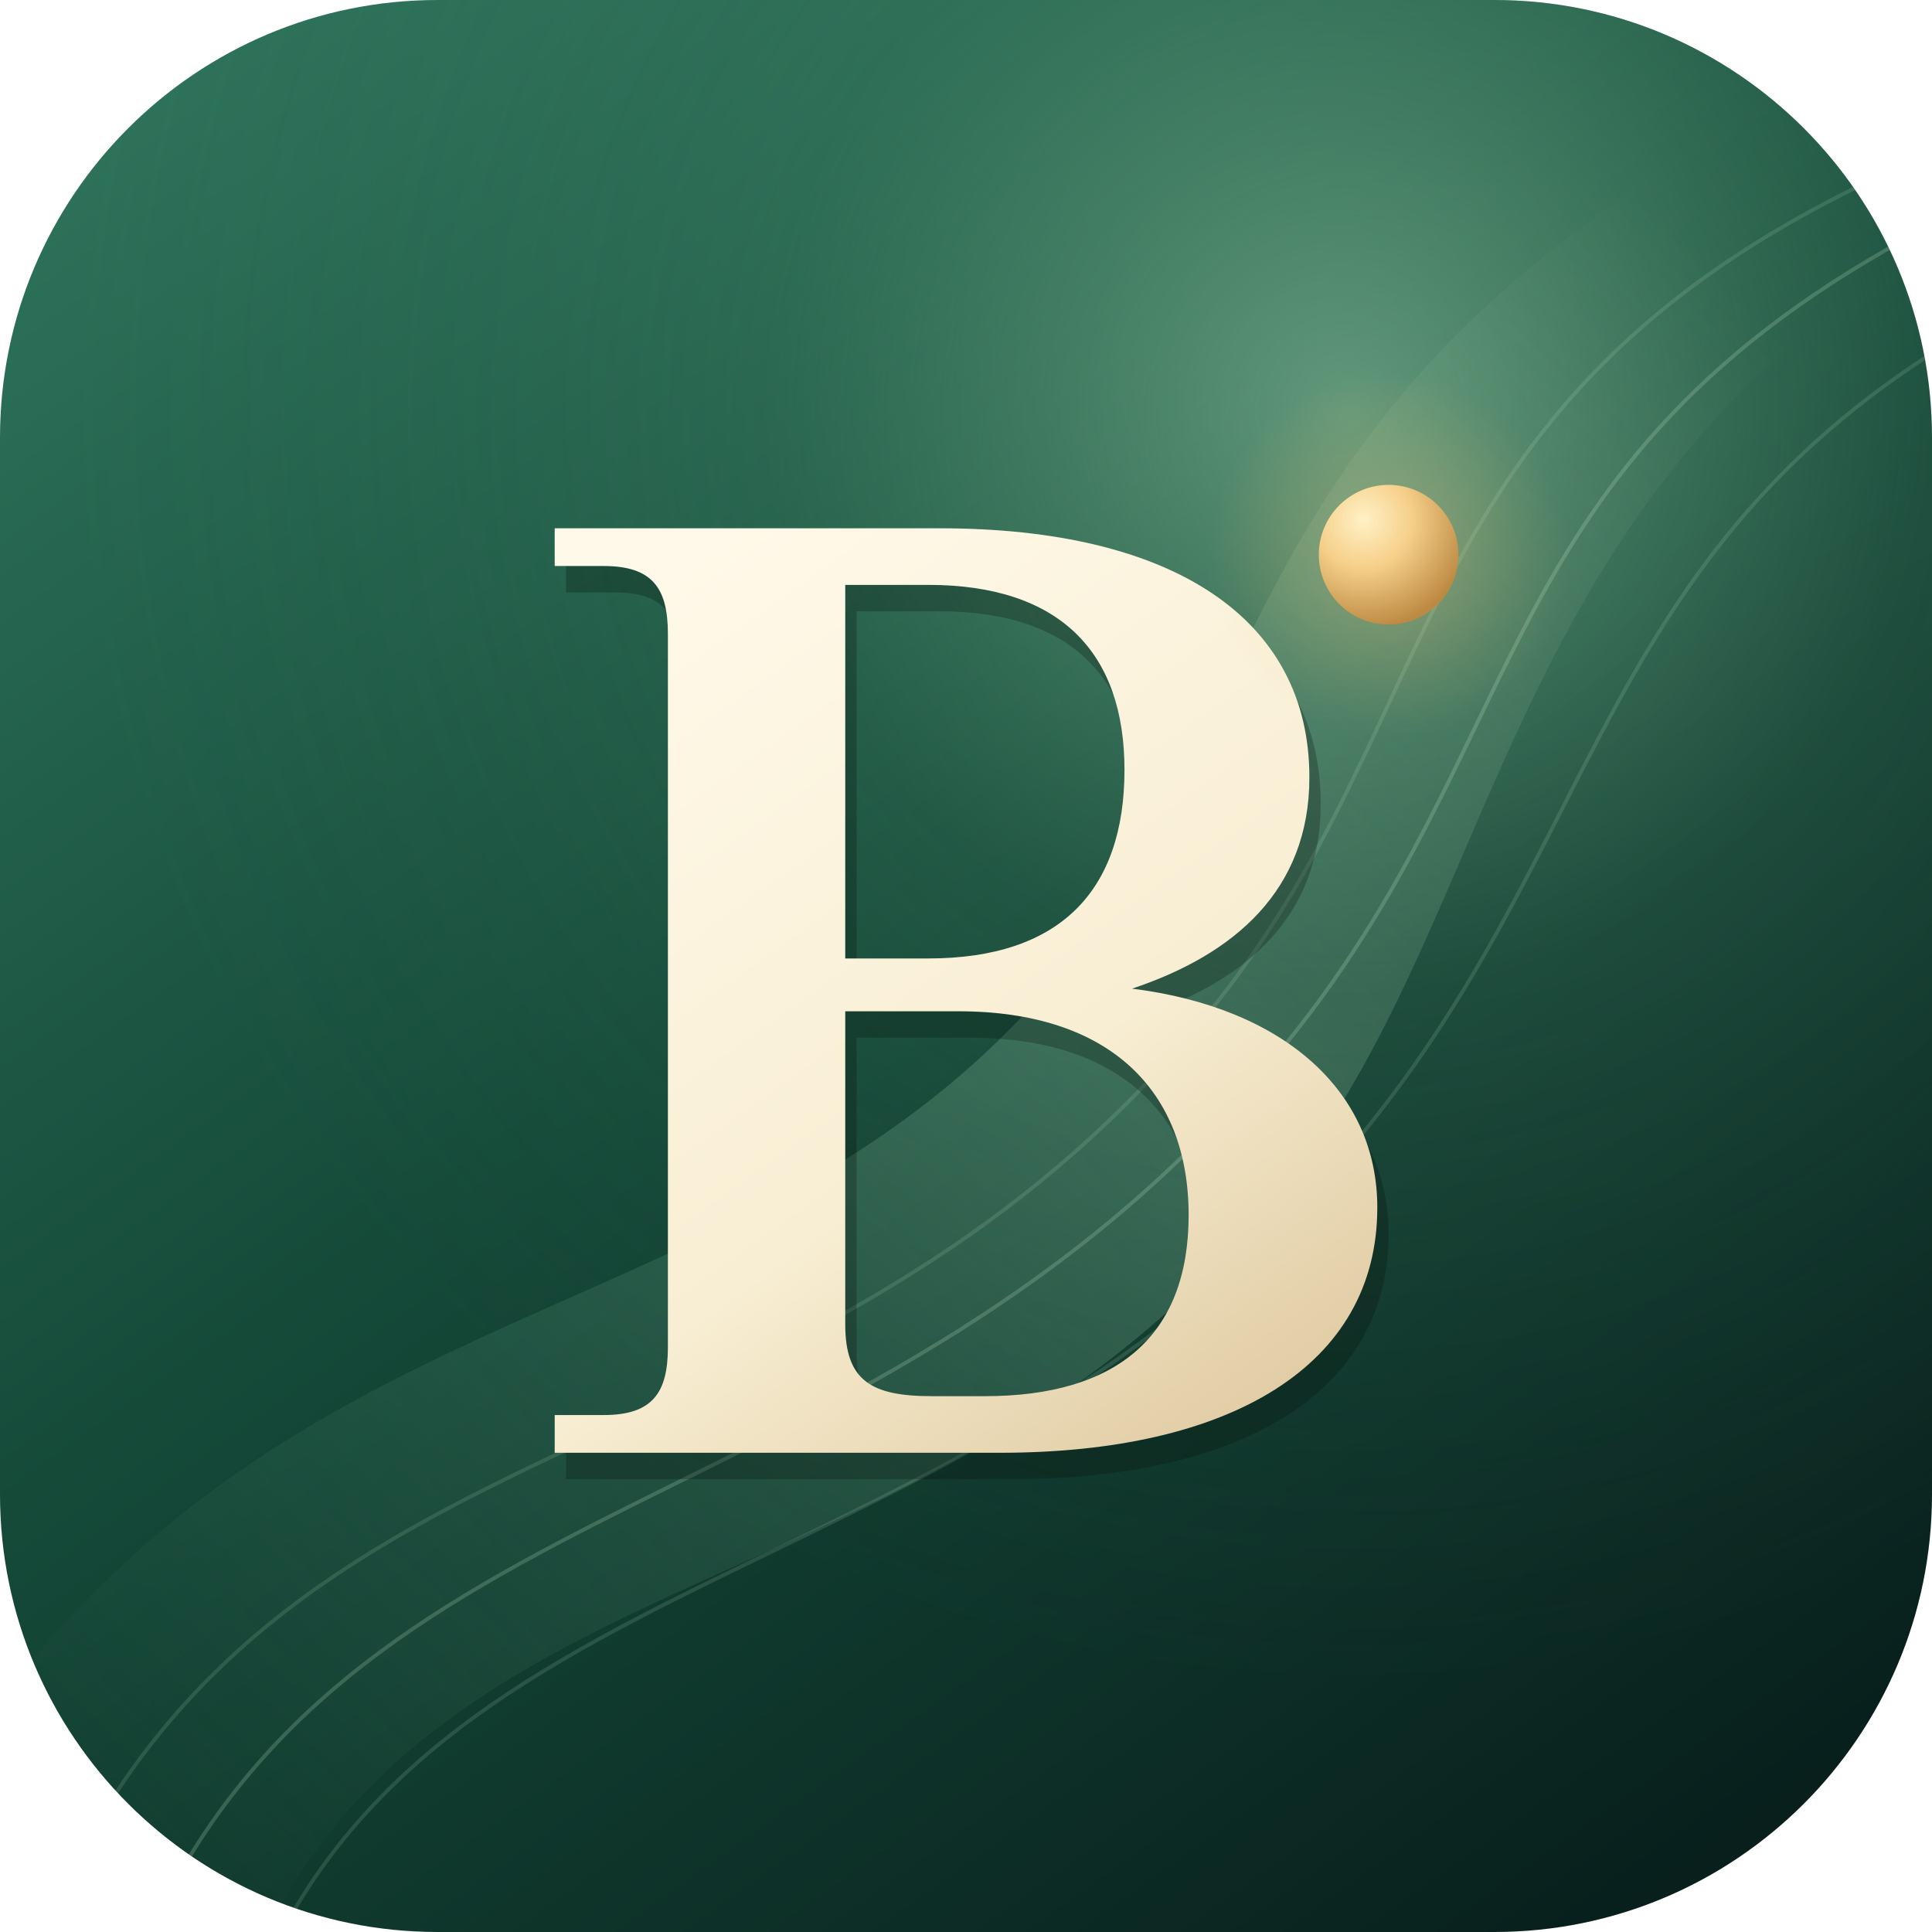
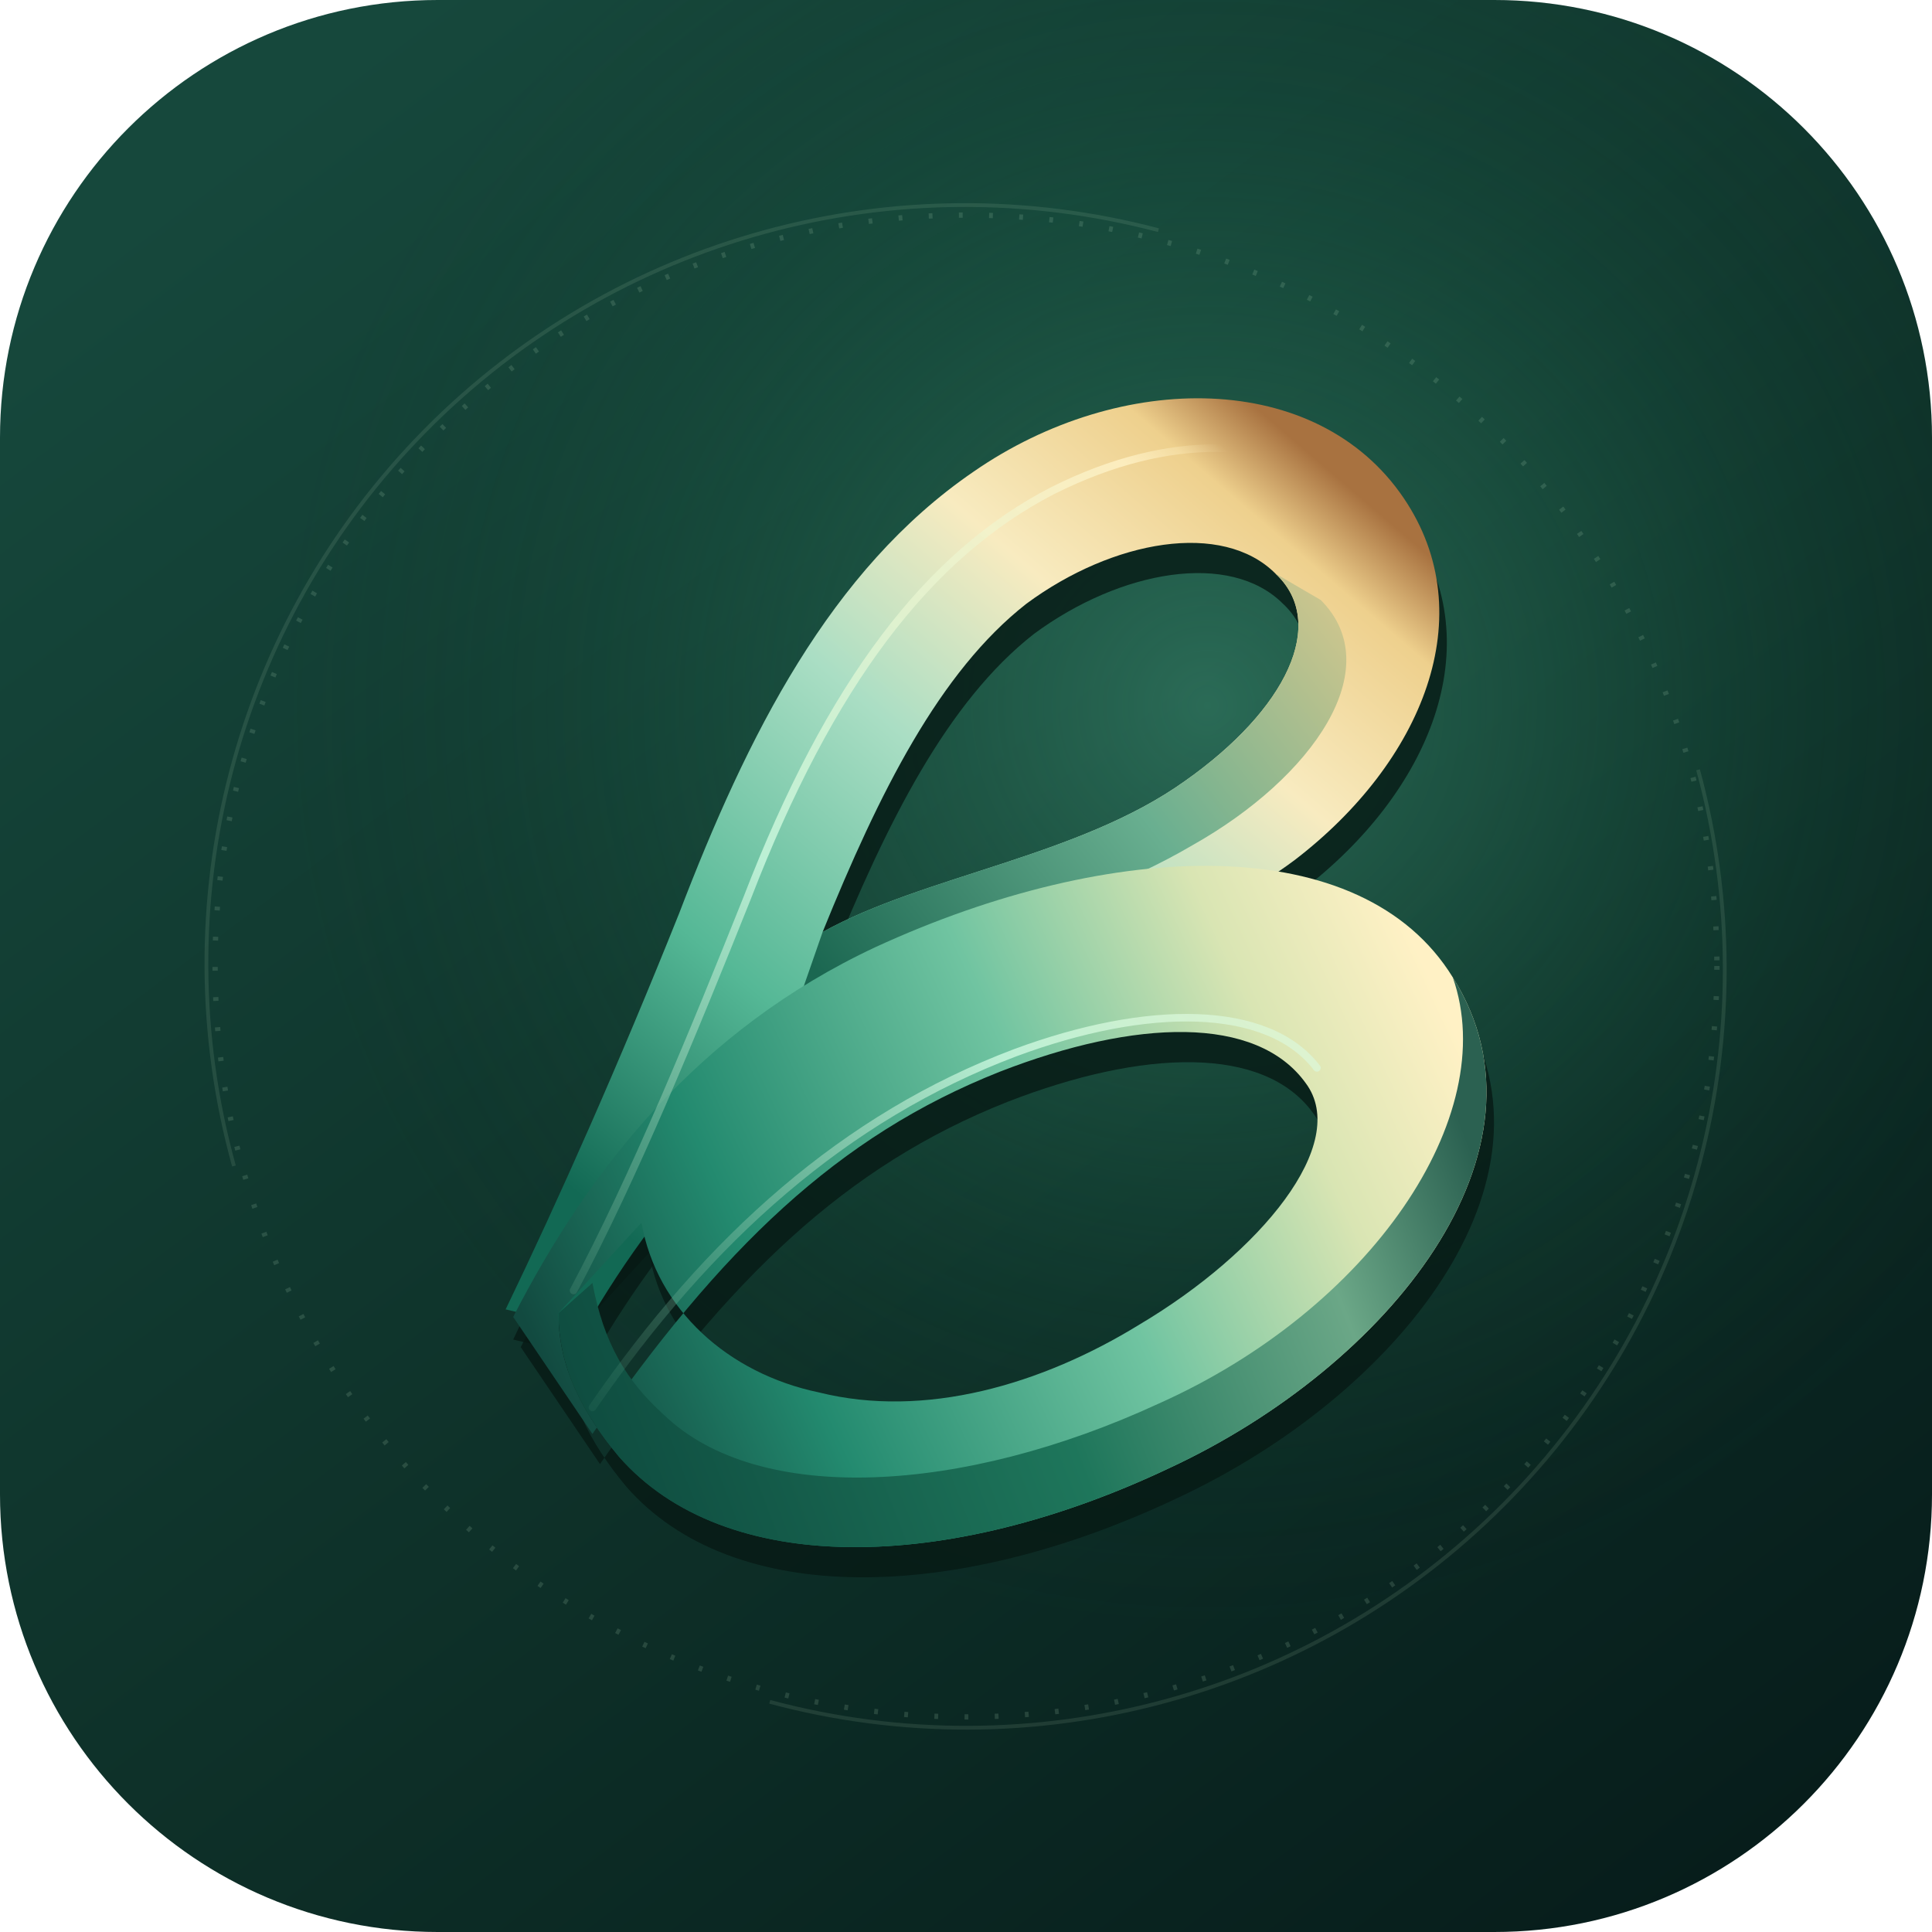
<svg xmlns="http://www.w3.org/2000/svg" width="512" height="512" viewBox="0 0 512 512" role="img" aria-label="Better">
  <defs>
    <clipPath id="tile">
      <rect width="512" height="512" rx="116" />
    </clipPath>
-     <linearGradient id="ground" x1="62" y1="0" x2="428" y2="512" gradientUnits="userSpaceOnUse">
-       <stop stop-color="#2E735B" />
-       <stop offset=".46" stop-color="#154A39" />
-       <stop offset="1" stop-color="#081F1C" />
+     <linearGradient id="ground" x1="80" y1="23" x2="445" y2="506" gradientUnits="userSpaceOnUse">
+       <stop stop-color="#16483C" />
+       <stop offset=".55" stop-color="#0E3129" />
+       <stop offset="1" stop-color="#071D1B" />
    </linearGradient>
-     <radialGradient id="light" cx="357" cy="109" r="341" gradientUnits="userSpaceOnUse">
-       <stop stop-color="#A5DAB1" stop-opacity=".53" />
-       <stop offset=".45" stop-color="#78BD96" stop-opacity=".13" />
-       <stop offset="1" stop-color="#366F55" stop-opacity="0" />
+     <radialGradient id="bloom" cx="320" cy="187" r="247" gradientUnits="userSpaceOnUse">
+       <stop stop-color="#3C8D71" stop-opacity=".61" />
+       <stop offset=".6" stop-color="#267557" stop-opacity=".17" />
+       <stop offset="1" stop-color="#153926" stop-opacity="0" />
    </radialGradient>
-     <linearGradient id="ribbon" x1="34" y1="490" x2="449" y2="66" gradientUnits="userSpaceOnUse">
-       <stop stop-color="#63A787" stop-opacity="0" />
-       <stop offset=".55" stop-color="#96CFAD" stop-opacity=".26" />
-       <stop offset="1" stop-color="#D6E5B8" stop-opacity="0" />
+     <linearGradient id="foil" x1="148" y1="312" x2="327" y2="103" gradientUnits="userSpaceOnUse">
+       <stop stop-color="#126954" />
+       <stop offset=".26" stop-color="#55B896" />
+       <stop offset=".54" stop-color="#AADEC4" />
+       <stop offset=".74" stop-color="#F8EBC0" />
+       <stop offset=".92" stop-color="#EED08D" />
+       <stop offset="1" stop-color="#A87240" />
    </linearGradient>
-     <linearGradient id="ivory" x1="185" y1="147" x2="353" y2="383" gradientUnits="userSpaceOnUse">
-       <stop stop-color="#FFF9E9" />
-       <stop offset=".57" stop-color="#F8EED3" />
-       <stop offset="1" stop-color="#DDC79D" />
+     <linearGradient id="lower" x1="147" y1="367" x2="379" y2="259" gradientUnits="userSpaceOnUse">
+       <stop stop-color="#124A40" />
+       <stop offset=".24" stop-color="#238A6F" />
+       <stop offset=".57" stop-color="#70C4A1" />
+       <stop offset=".82" stop-color="#D9E5B3" />
+       <stop offset="1" stop-color="#FFF1C5" />
    </linearGradient>
-     <radialGradient id="ember" cx=".32" cy=".25" r=".78">
-       <stop stop-color="#FFF1C6" />
-       <stop offset=".44" stop-color="#F6D08A" />
-       <stop offset="1" stop-color="#BD8A43" />
-     </radialGradient>
-     <radialGradient id="halo">
-       <stop stop-color="#FFDB8E" stop-opacity=".66" />
-       <stop offset="1" stop-color="#F2BA61" stop-opacity="0" />
-     </radialGradient>
-     <path id="letter" fill-rule="evenodd" d="M142 144h102c62 0 98 24 98 66 0 30-20 47-47 56 40 5 65 27 65 58 0 42-39 65-100 65H142v-10h13c13 0 17-6 17-18V172c0-12-4-18-17-18h-13zm77 15v99h22c35 0 52-18 52-50 0-31-17-49-52-49zm0 113v83c0 15 7 19 23 19h14c35 0 54-16 54-48 0-33-21-54-61-54z" />
+     <linearGradient id="edge" x1="145" y1="388" x2="386" y2="295" gradientUnits="userSpaceOnUse">
+       <stop stop-color="#0D483D" />
+       <stop offset=".51" stop-color="#1E765B" />
+       <stop offset=".82" stop-color="#6BA787" />
+       <stop offset="1" stop-color="#2B6151" />
+     </linearGradient>
+     <linearGradient id="return" x1="216" y1="257" x2="370" y2="137" gradientUnits="userSpaceOnUse">
+       <stop stop-color="#1B6751" />
+       <stop offset=".48" stop-color="#69AF90" />
+       <stop offset="1" stop-color="#F2CE8D" />
+     </linearGradient>
+     <linearGradient id="glint" x1="142" y1="389" x2="347" y2="137" gradientUnits="userSpaceOnUse">
+       <stop stop-color="#468F73" stop-opacity="0" />
+       <stop offset=".5" stop-color="#C8F7DD" stop-opacity=".85" />
+       <stop offset=".94" stop-color="#FFF2C6" stop-opacity=".8" />
+       <stop offset="1" stop-color="#FFF2C6" stop-opacity="0" />
+     </linearGradient>
+     <path id="upper-loop" fill-rule="evenodd" d="M134 347c14-29 30-65 46-105 18-47 40-91 78-117 39-27 91-27 114 7 21 31 5 70-29 96-43 32-108 35-152 76-13 13-25 29-36 48z M218 247c27-15 68-20 96-40 27-19 38-42 24-55-14-14-43-9-66 8-23 18-39 50-54 87z" />
+     <path id="lower-loop" fill-rule="evenodd" d="M136 349c20-39 49-76 96-98 63-29 129-31 153 8 29 46-17 103-75 130-59 28-118 29-146-3-10-12-16-24-16-38l22-24c4 23 23 40 47 45 28 7 59-2 85-18 32-19 56-48 44-64-13-18-45-17-81-3-43 17-74 47-108 96z" />
  </defs>
  <g clip-path="url(#tile)">
    <rect width="512" height="512" fill="url(#ground)" />
-     <rect width="512" height="512" fill="url(#light)" />
-     <path d="M-14 471c88-138 216-112 299-218 52-66 46-161 203-232l51 29C405 113 402 224 350 301 259 435 106 401 61 535z" fill="url(#ribbon)" />
-     <g fill="none" stroke="#CAEDCB">
-       <path d="M13 508c61-139 201-111 306-238 67-81 51-166 185-226" opacity=".14" />
-       <path d="M37 518c54-128 195-111 301-238 71-85 54-160 179-223" opacity=".21" />
-       <path d="M66 531c47-122 195-106 297-233 64-80 62-158 167-215" opacity=".14" />
+     <rect width="512" height="512" fill="url(#bloom)" />
+     <g fill="none" stroke="#B7DABC" stroke-opacity=".16">
+       <circle cx="256" cy="256" r="199" stroke-dasharray="1 7" stroke-width="1.4" />
+       <path d="M62 309A201 201 0 0 1 307 61M450 204a201 201 0 0 1-246 247" stroke-opacity=".12" />
    </g>
-     <use href="#letter" fill="#020D09" opacity=".26" transform="translate(8 3)" />
-     <use href="#letter" fill="url(#ivory)" transform="translate(5 -4)" />
-     <circle cx="368" cy="147" r="48" fill="url(#halo)" opacity=".5" />
-     <circle cx="368" cy="147" r="18.5" fill="url(#ember)" />
+     <use href="#upper-loop" fill="#061914" transform="translate(2 8)" opacity=".8" />
+     <use href="#lower-loop" fill="#061914" transform="translate(2 8)" opacity=".8" />
+     <use href="#upper-loop" fill="url(#foil)" />
+     <path d="M218 247c27-15 68-20 96-40 27-19 38-42 24-55l12 7c18 18-2 47-34 65-34 20-74 25-106 46z" fill="url(#return)" />
+     <use href="#lower-loop" fill="url(#lower)" />
+     <path d="M385 259c29 46-17 103-75 130-59 28-118 29-146-3-10-12-16-24-16-38l9-8c3 16 9 26 19 35 25 24 79 21 131-3 56-25 91-76 78-113z" fill="url(#edge)" />
+     <path d="M157 373c31-45 67-77 112-94 35-13 67-13 80 4M152 342c16-30 32-69 46-104 22-57 48-91 81-108 32-16 58-13 76-3" fill="none" stroke="url(#glint)" stroke-width="2" stroke-linecap="round" />
  </g>
</svg>
